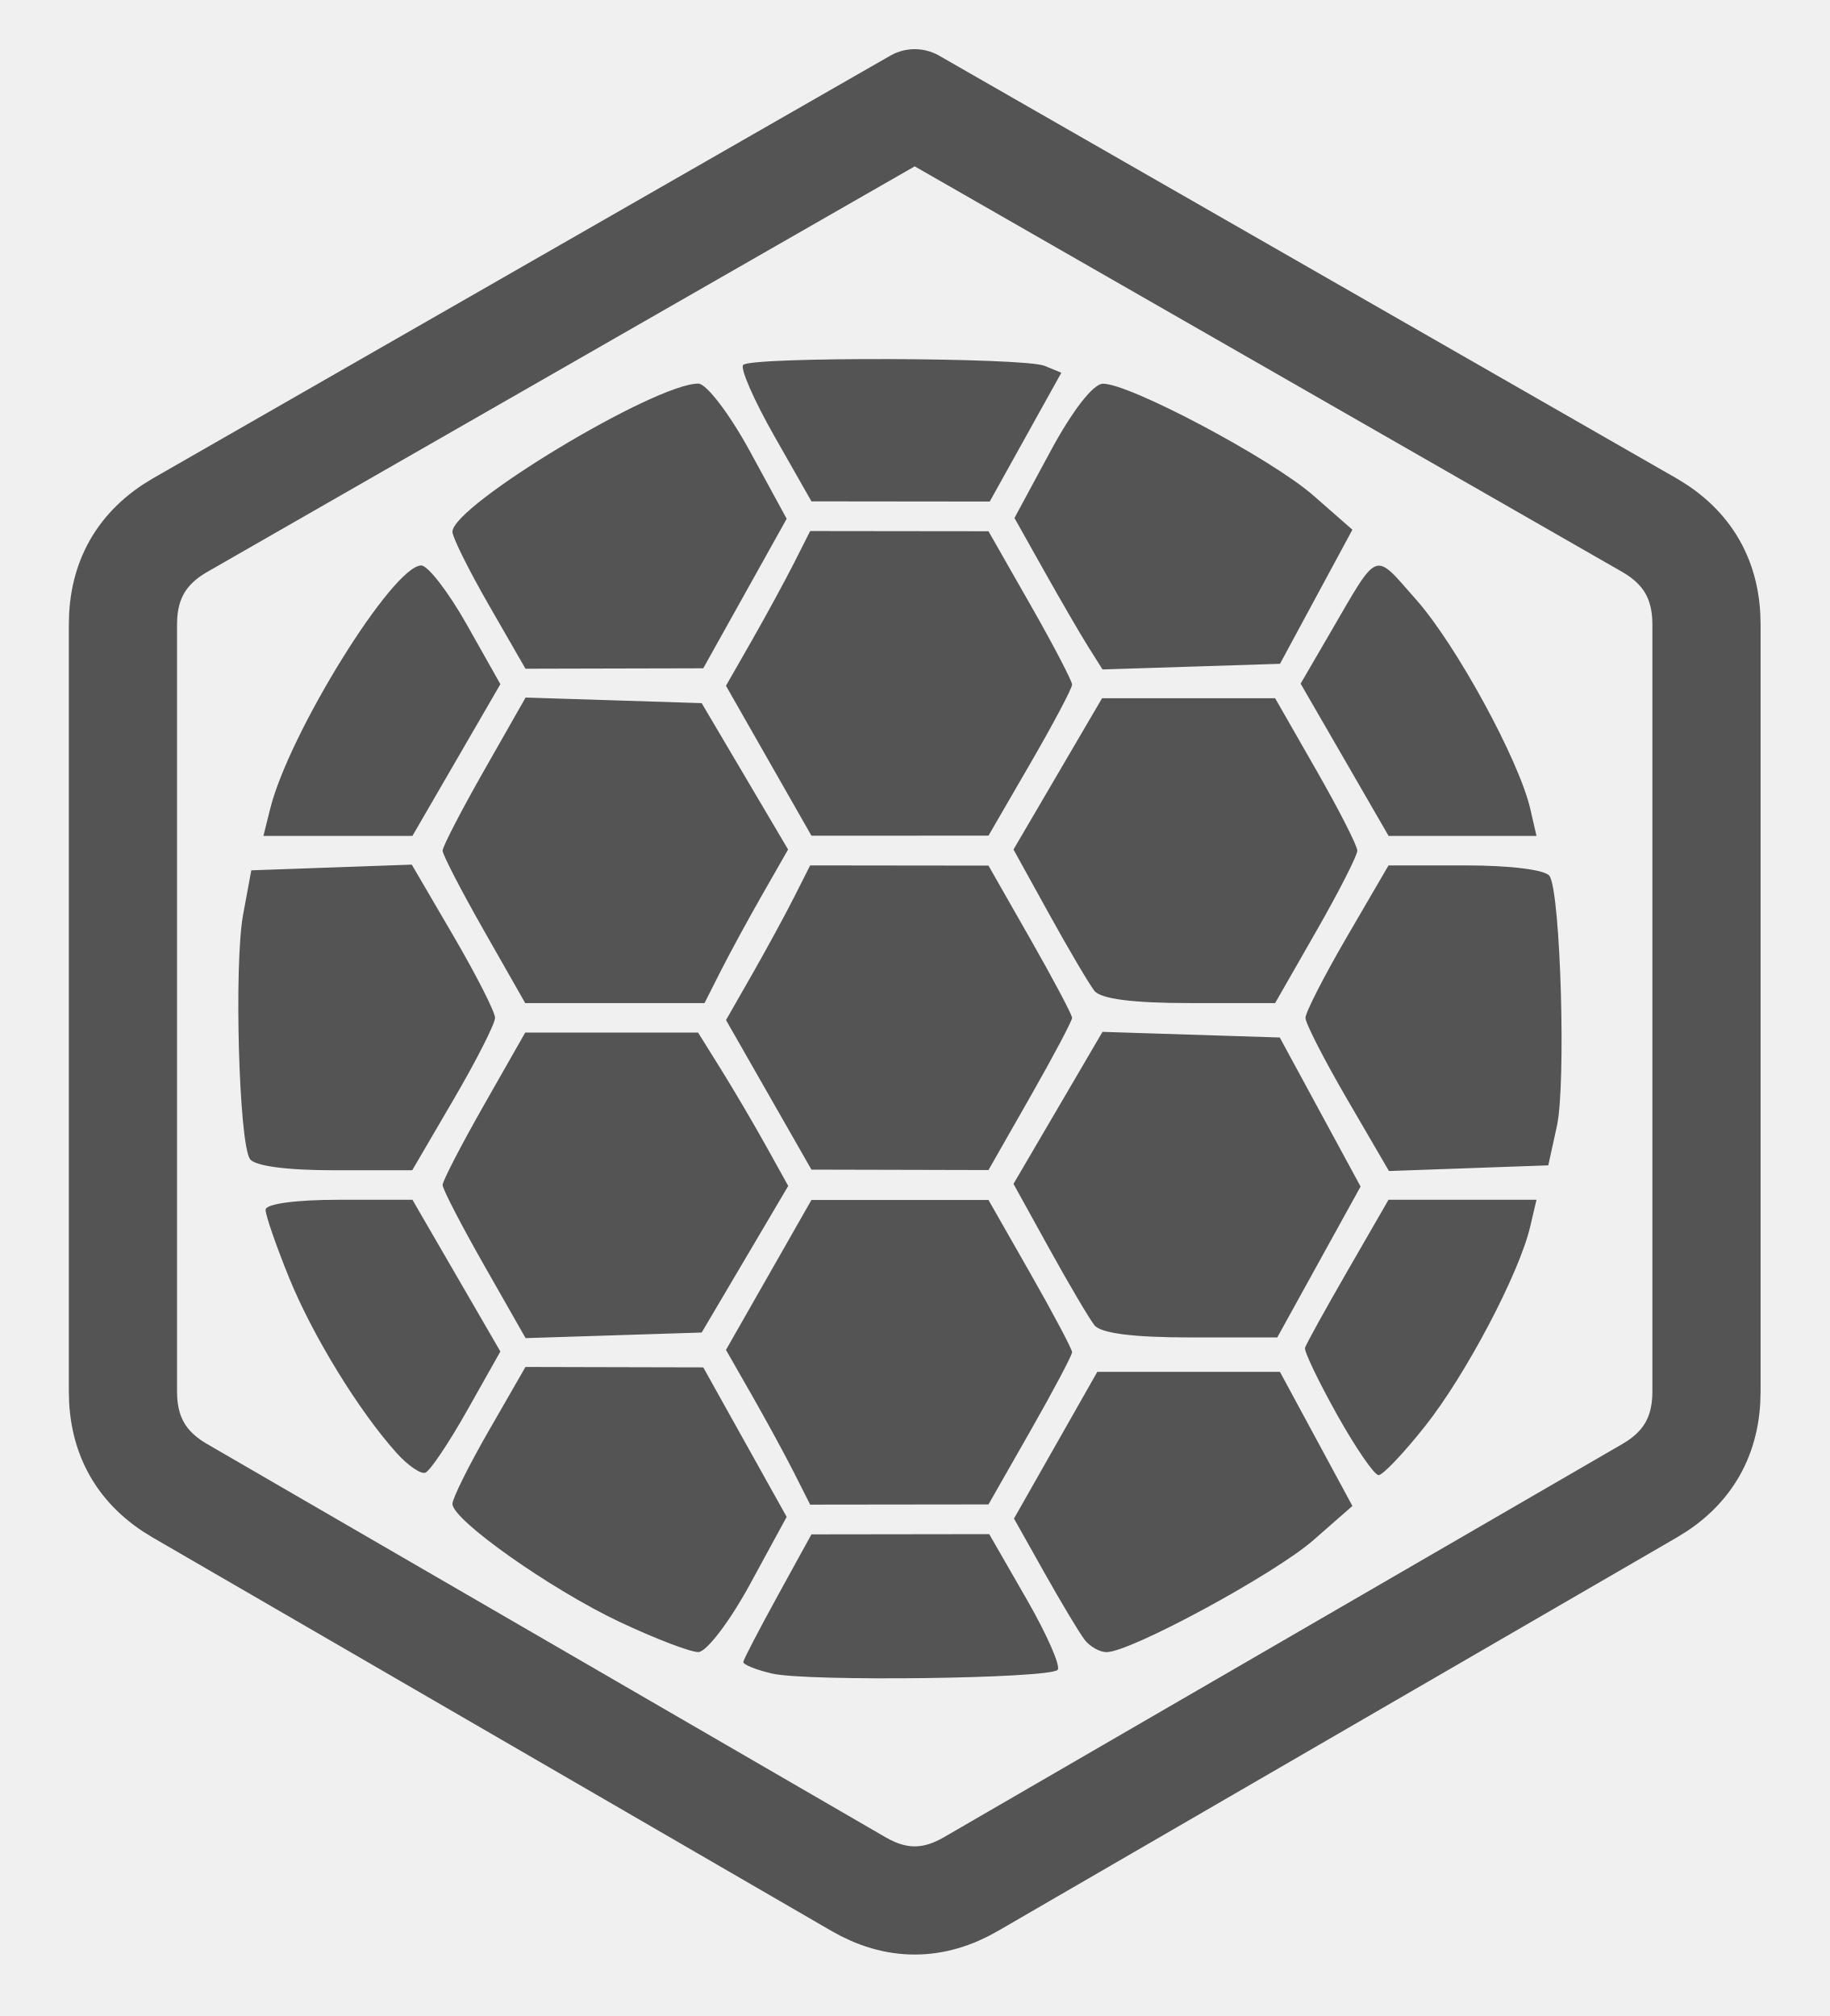
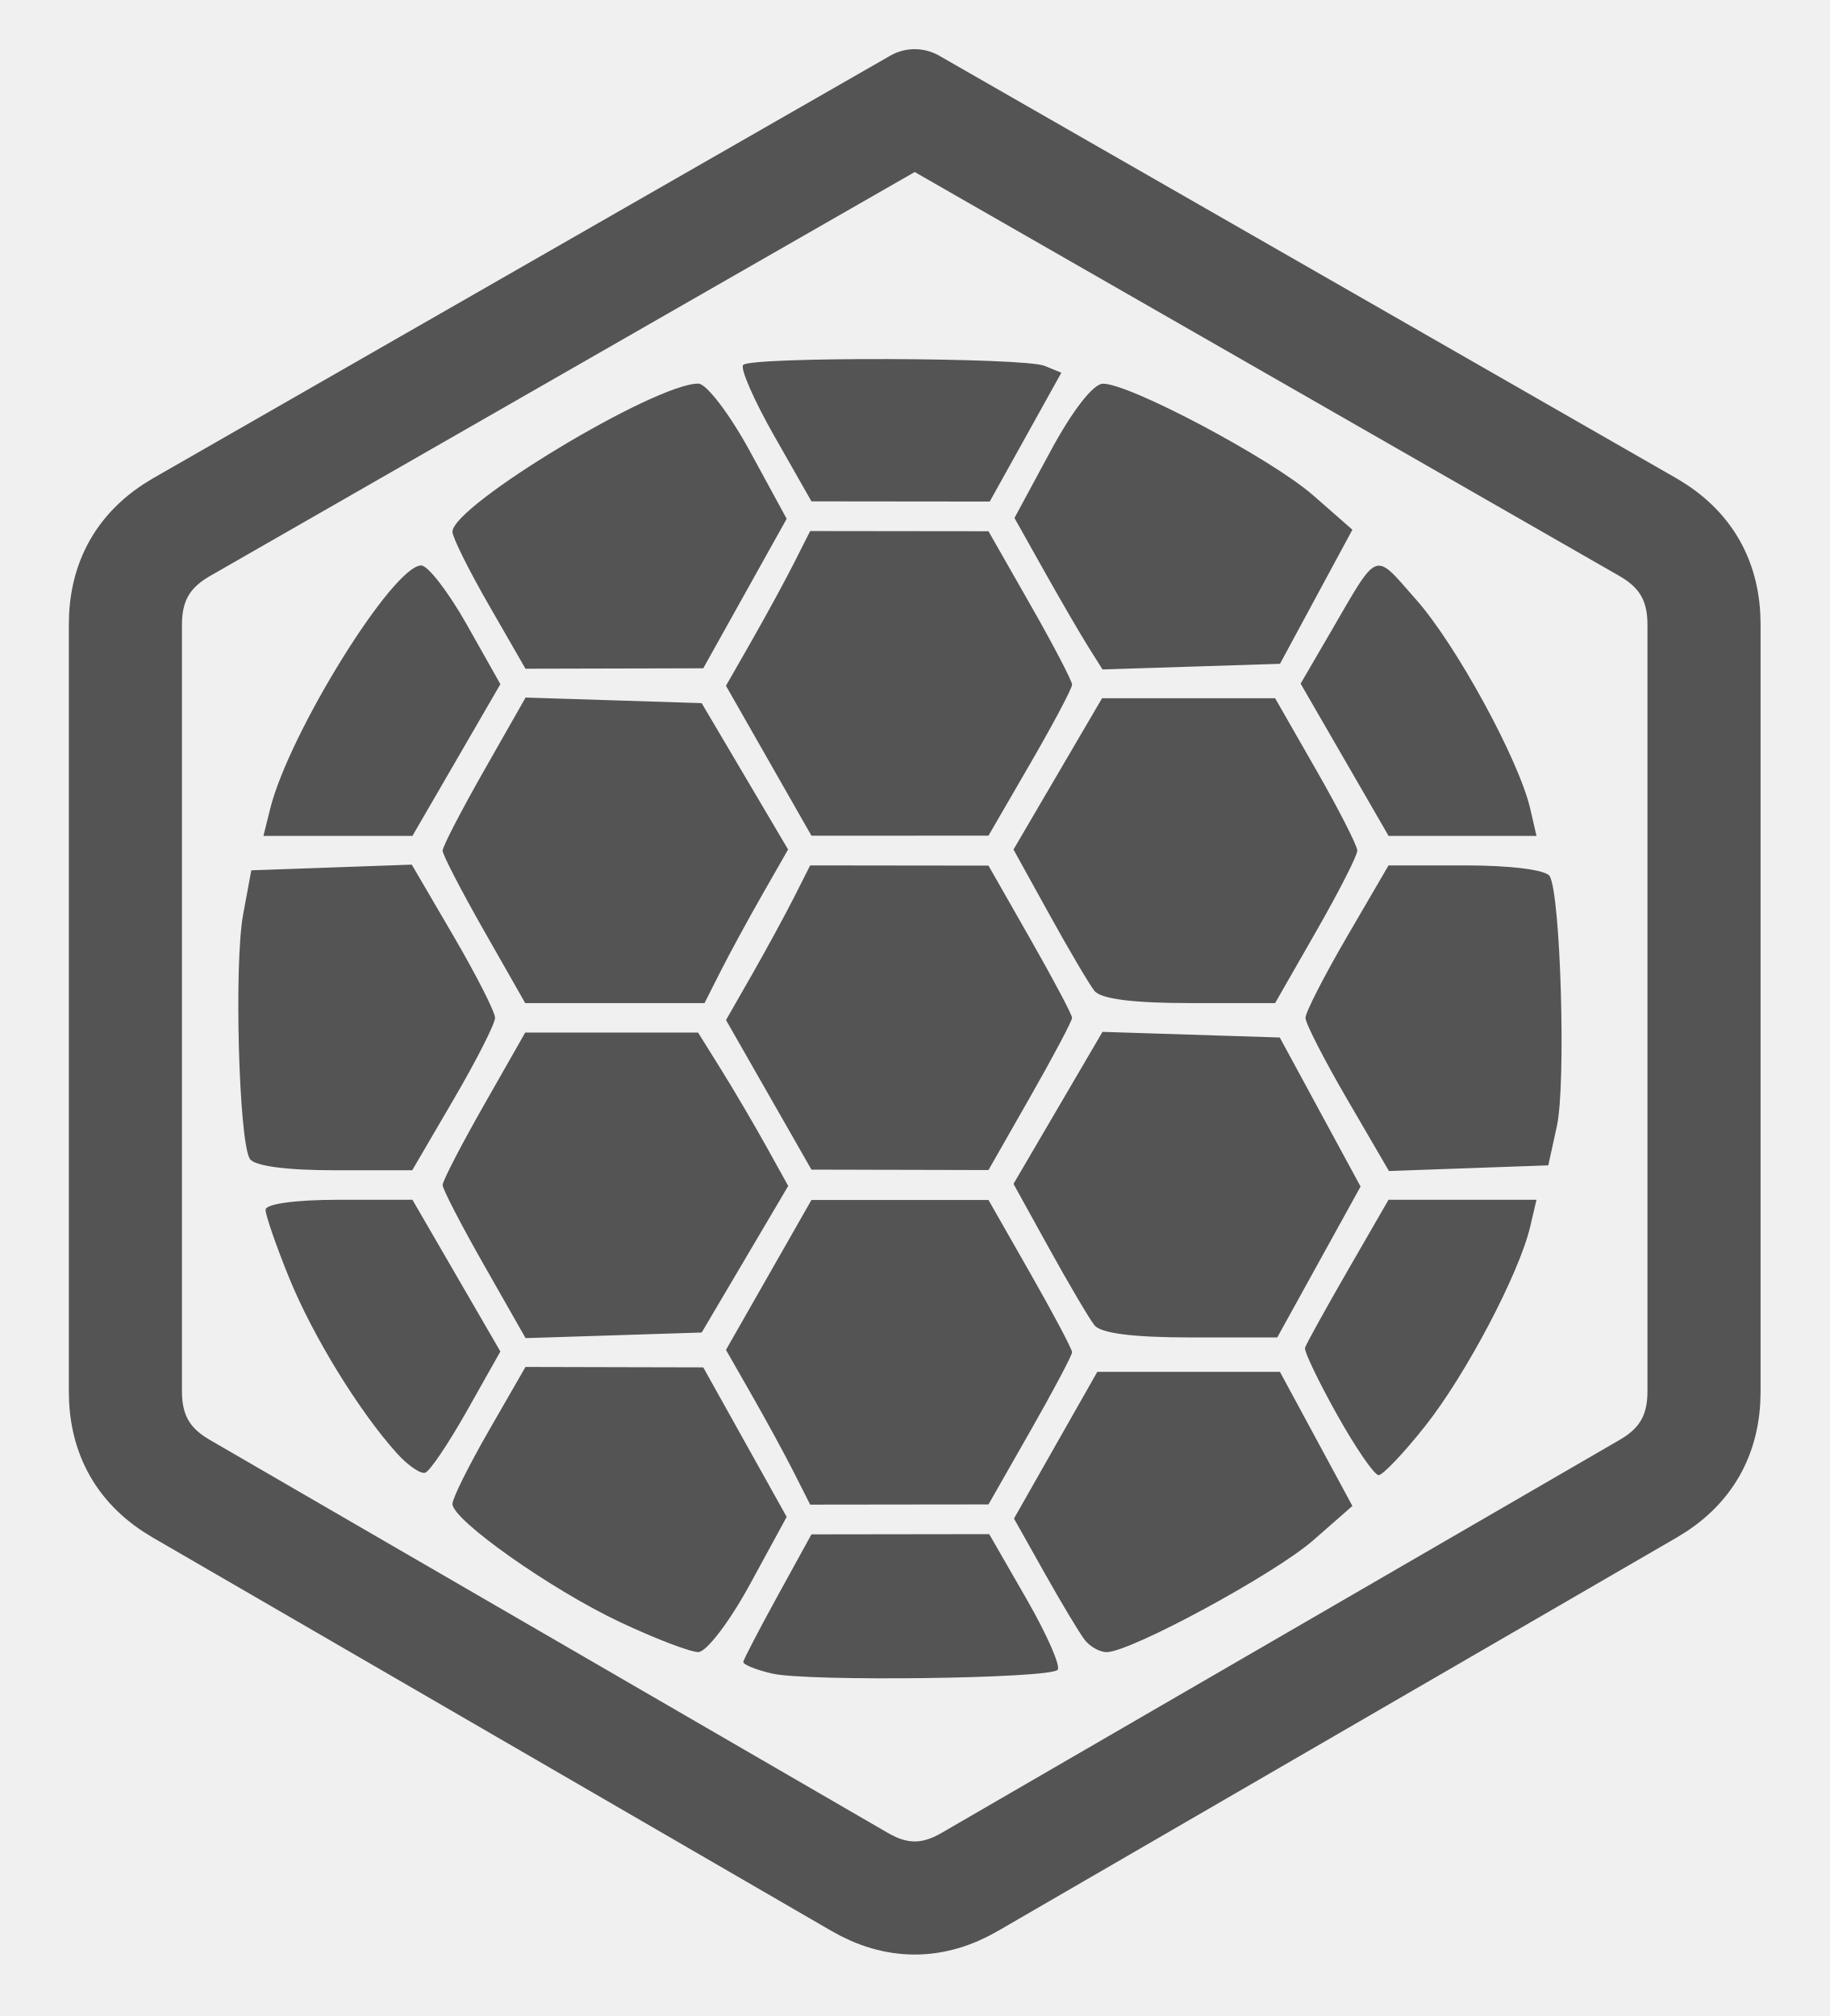
<svg xmlns="http://www.w3.org/2000/svg" viewBox="-10 -15 186 205" color="#545454">
  <g fill="currentColor" fill-rule="evenodd">
    <defs>
      <mask id="hexOuterLimit" maskUnits="userSpaceOnUse" x="-10" y="-15" width="186" height="205">
        <path d="M83 -5 L158 38 Q164 41.5 164 48.5 V126.5 Q164 133.5 158 137 L89 177 Q83 180.5 77 177 L8 137 Q2 133.5 2 126.5 V48.5 Q2 41.5 8 38 Z" fill="#fff" stroke="#fff" stroke-width="10" stroke-linejoin="round" />
      </mask>
    </defs>
-     <path d="M83 -5 L158 38 Q164 41.5 164 48.5 V126.5 Q164 133.5 158 137 L89 177 Q83 180.5 77 177 L8 137 Q2 133.5 2 126.5 V48.5 Q2 41.5 8 38 Z" fill="none" stroke="currentColor" stroke-width="12" mask="url(#hexOuterLimit)" stroke-linejoin="round" />
+     <path d="M83 -5 L158 38 Q164 41.5 164 48.5 V126.5 Q164 133.5 158 137 L89 177 Q83 180.5 77 177 L8 137 Q2 133.5 2 126.5 V48.5 Q2 41.5 8 38 Z" fill="none" stroke="currentColor" stroke-width="13" mask="url(#hexOuterLimit)" stroke-linejoin="round" />
    <path d="M68.500,155.178 C66.850,154.794 65.533,154.260 65.572,153.990 C65.612,153.721 67.187,150.693 69.072,147.262 L72.500,141.024 81.537,141.012 L90.574,141.000 94.364,147.590 C96.449,151.214 97.873,154.461 97.529,154.804 C96.637,155.697 72.091,156.013 68.500,155.178 Z M53.000,149.927 C45.977,146.608 36.000,139.563 36.000,137.923 C36.000,137.367 37.671,134.006 39.713,130.456 L43.426,124.000 52.463,124.022 L61.500,124.043 65.741,131.645 L69.982,139.247 66.241,146.117 C64.184,149.895 61.825,152.989 61.000,152.993 C60.175,152.996 56.575,151.616 53.000,149.927 Z M100.281,151.750 C99.751,151.062 97.917,148.007 96.205,144.959 L93.093,139.418 97.327,131.959 L101.562,124.500 110.847,124.500 L120.133,124.500 123.817,131.318 L127.500,138.136 123.525,141.619 C119.589,145.067 104.939,153.000 102.507,153.000 C101.813,153.000 100.811,152.438 100.281,151.750 Z M70.728,134.750 C69.824,132.963 67.898,129.422 66.448,126.883 L63.810,122.267 68.155,114.644 L72.500,107.021 81.500,107.021 L90.500,107.021 94.750,114.478 C97.088,118.580 99.000,122.190 99.000,122.500 C99.000,122.810 97.088,126.420 94.750,130.522 L90.500,137.979 81.435,137.989 L72.370,138.000 70.728,134.750 Z M30.342,132.769 C26.491,128.490 21.795,120.840 19.398,114.942 C18.079,111.696 17.000,108.581 17.000,108.020 C17.000,107.418 20.058,107.000 24.466,107.000 L31.932,107.000 36.403,114.714 L40.874,122.429 37.481,128.450 C35.615,131.761 33.705,134.598 33.236,134.755 C32.768,134.911 31.466,134.017 30.342,132.769 Z M125.937,128.848 C124.047,125.464 122.581,122.408 122.681,122.056 C122.780,121.704 124.731,118.173 127.017,114.208 L131.173,107.000 138.695,107.000 L146.217,107.000 145.571,109.750 C144.456,114.495 139.066,124.737 134.928,129.972 C132.742,132.737 130.598,135.000 130.164,135.000 C129.730,135.000 127.828,132.232 125.937,128.848 Z M39.219,113.655 C36.898,109.576 35.000,105.907 35.000,105.500 C35.000,105.093 36.890,101.439 39.199,97.380 L43.398,90.000 52.186,90.000 L60.975,90.000 63.312,93.750 C64.597,95.812 66.659,99.321 67.894,101.547 L70.140,105.593 65.741,113.047 L61.341,120.500 52.389,120.785 L43.437,121.069 39.219,113.655 Z M101.266,119.750 C100.727,119.062 98.657,115.549 96.665,111.942 L93.043,105.385 97.568,97.655 L102.092,89.926 111.104,90.213 L120.116,90.500 124.223,98.077 L128.331,105.655 124.095,113.327 L119.860,121.000 111.052,121.000 C105.195,121.000 101.917,120.581 101.266,119.750 Z M15.399,102.837 C14.282,101.030 13.789,83.026 14.718,78.000 L15.550,73.500 23.708,73.211 L31.866,72.921 36.100,80.170 C38.428,84.158 40.333,87.906 40.333,88.500 C40.333,89.094 38.438,92.825 36.123,96.790 L31.912,104.000 24.015,104.000 C19.089,104.000 15.847,103.562 15.399,102.837 Z M68.157,96.331 L63.814,88.726 66.450,84.113 C67.899,81.576 69.824,78.038 70.728,76.250 L72.370,73.000 81.435,73.011 L90.500,73.021 94.750,80.478 C97.088,84.580 99.000,88.190 99.000,88.500 C99.000,88.810 97.088,92.420 94.750,96.522 L90.500,103.979 81.500,103.957 L72.500,103.936 68.157,96.331 Z M126.973,96.789 C124.639,92.780 122.729,89.050 122.729,88.500 C122.729,87.950 124.629,84.237 126.951,80.250 L131.173,73.000 139.027,73.000 C143.599,73.000 147.162,73.454 147.553,74.086 C148.669,75.891 149.231,95.217 148.292,99.500 L147.416,103.500 139.317,103.789 L131.217,104.077 126.973,96.789 Z M39.199,79.620 C36.890,75.561 35.000,71.907 35.000,71.500 C35.000,71.093 36.898,67.424 39.219,63.345 L43.437,55.931 52.389,56.215 L61.341,56.500 65.734,63.942 L70.126,71.383 67.520,75.942 C66.087,78.449 64.176,81.963 63.272,83.750 L61.630,87.000 52.514,87.000 L43.398,87.000 39.199,79.620 Z M101.266,85.750 C100.727,85.062 98.657,81.549 96.665,77.942 L93.043,71.385 97.546,63.692 L102.049,56.000 110.846,56.000 L119.643,56.000 123.822,63.303 C126.120,67.319 128.000,71.008 128.000,71.500 C128.000,71.992 126.120,75.681 123.822,79.697 L119.643,87.000 110.944,87.000 C105.174,87.000 101.915,86.579 101.266,85.750 Z M17.467,67.250 C19.387,59.529 29.956,42.500 32.828,42.500 C33.512,42.500 35.602,45.216 37.473,48.536 L40.874,54.571 36.403,62.286 L31.932,70.000 24.358,70.000 L16.783,70.000 17.467,67.250 Z M68.155,62.356 L63.810,54.733 66.448,50.117 C67.898,47.578 69.824,44.038 70.728,42.250 L72.370,39.000 81.435,39.011 L90.500,39.021 94.750,46.478 C97.088,50.580 99.000,54.242 99.000,54.618 C99.000,54.993 97.088,58.602 94.750,62.638 L90.500,69.975 81.500,69.977 L72.500,69.979 68.155,62.356 Z M126.708,62.258 L122.236,54.517 125.152,49.508 C130.258,40.740 129.585,41.008 133.996,45.992 C138.055,50.579 144.444,62.299 145.584,67.250 L146.217,70.000 138.698,70.000 L131.179,70.000 126.708,62.258 Z M39.713,46.544 C37.671,42.994 36.000,39.633 36.000,39.077 C36.000,36.408 56.601,23.990 61.000,24.007 C61.825,24.011 64.184,27.105 66.241,30.883 L69.982,37.753 65.741,45.355 L61.500,52.957 52.463,52.978 L43.426,53.000 39.713,46.544 Z M100.655,50.787 C99.864,49.529 97.849,46.064 96.179,43.086 L93.142,37.672 96.821,30.853 C99.037,26.745 101.150,24.027 102.134,24.017 C104.842,23.989 119.272,31.655 123.525,35.381 L127.500,38.864 123.819,45.682 L120.139,52.500 111.117,52.787 L102.094,53.074 100.655,50.787 Z M68.728,29.347 C66.653,25.697 65.227,22.439 65.560,22.106 C66.406,21.258 94.122,21.345 96.204,22.201 L97.908,22.902 94.268,29.451 L90.628,36.000 81.564,35.991 L72.500,35.981 68.728,29.347 Z" />
  </g>
</svg>
